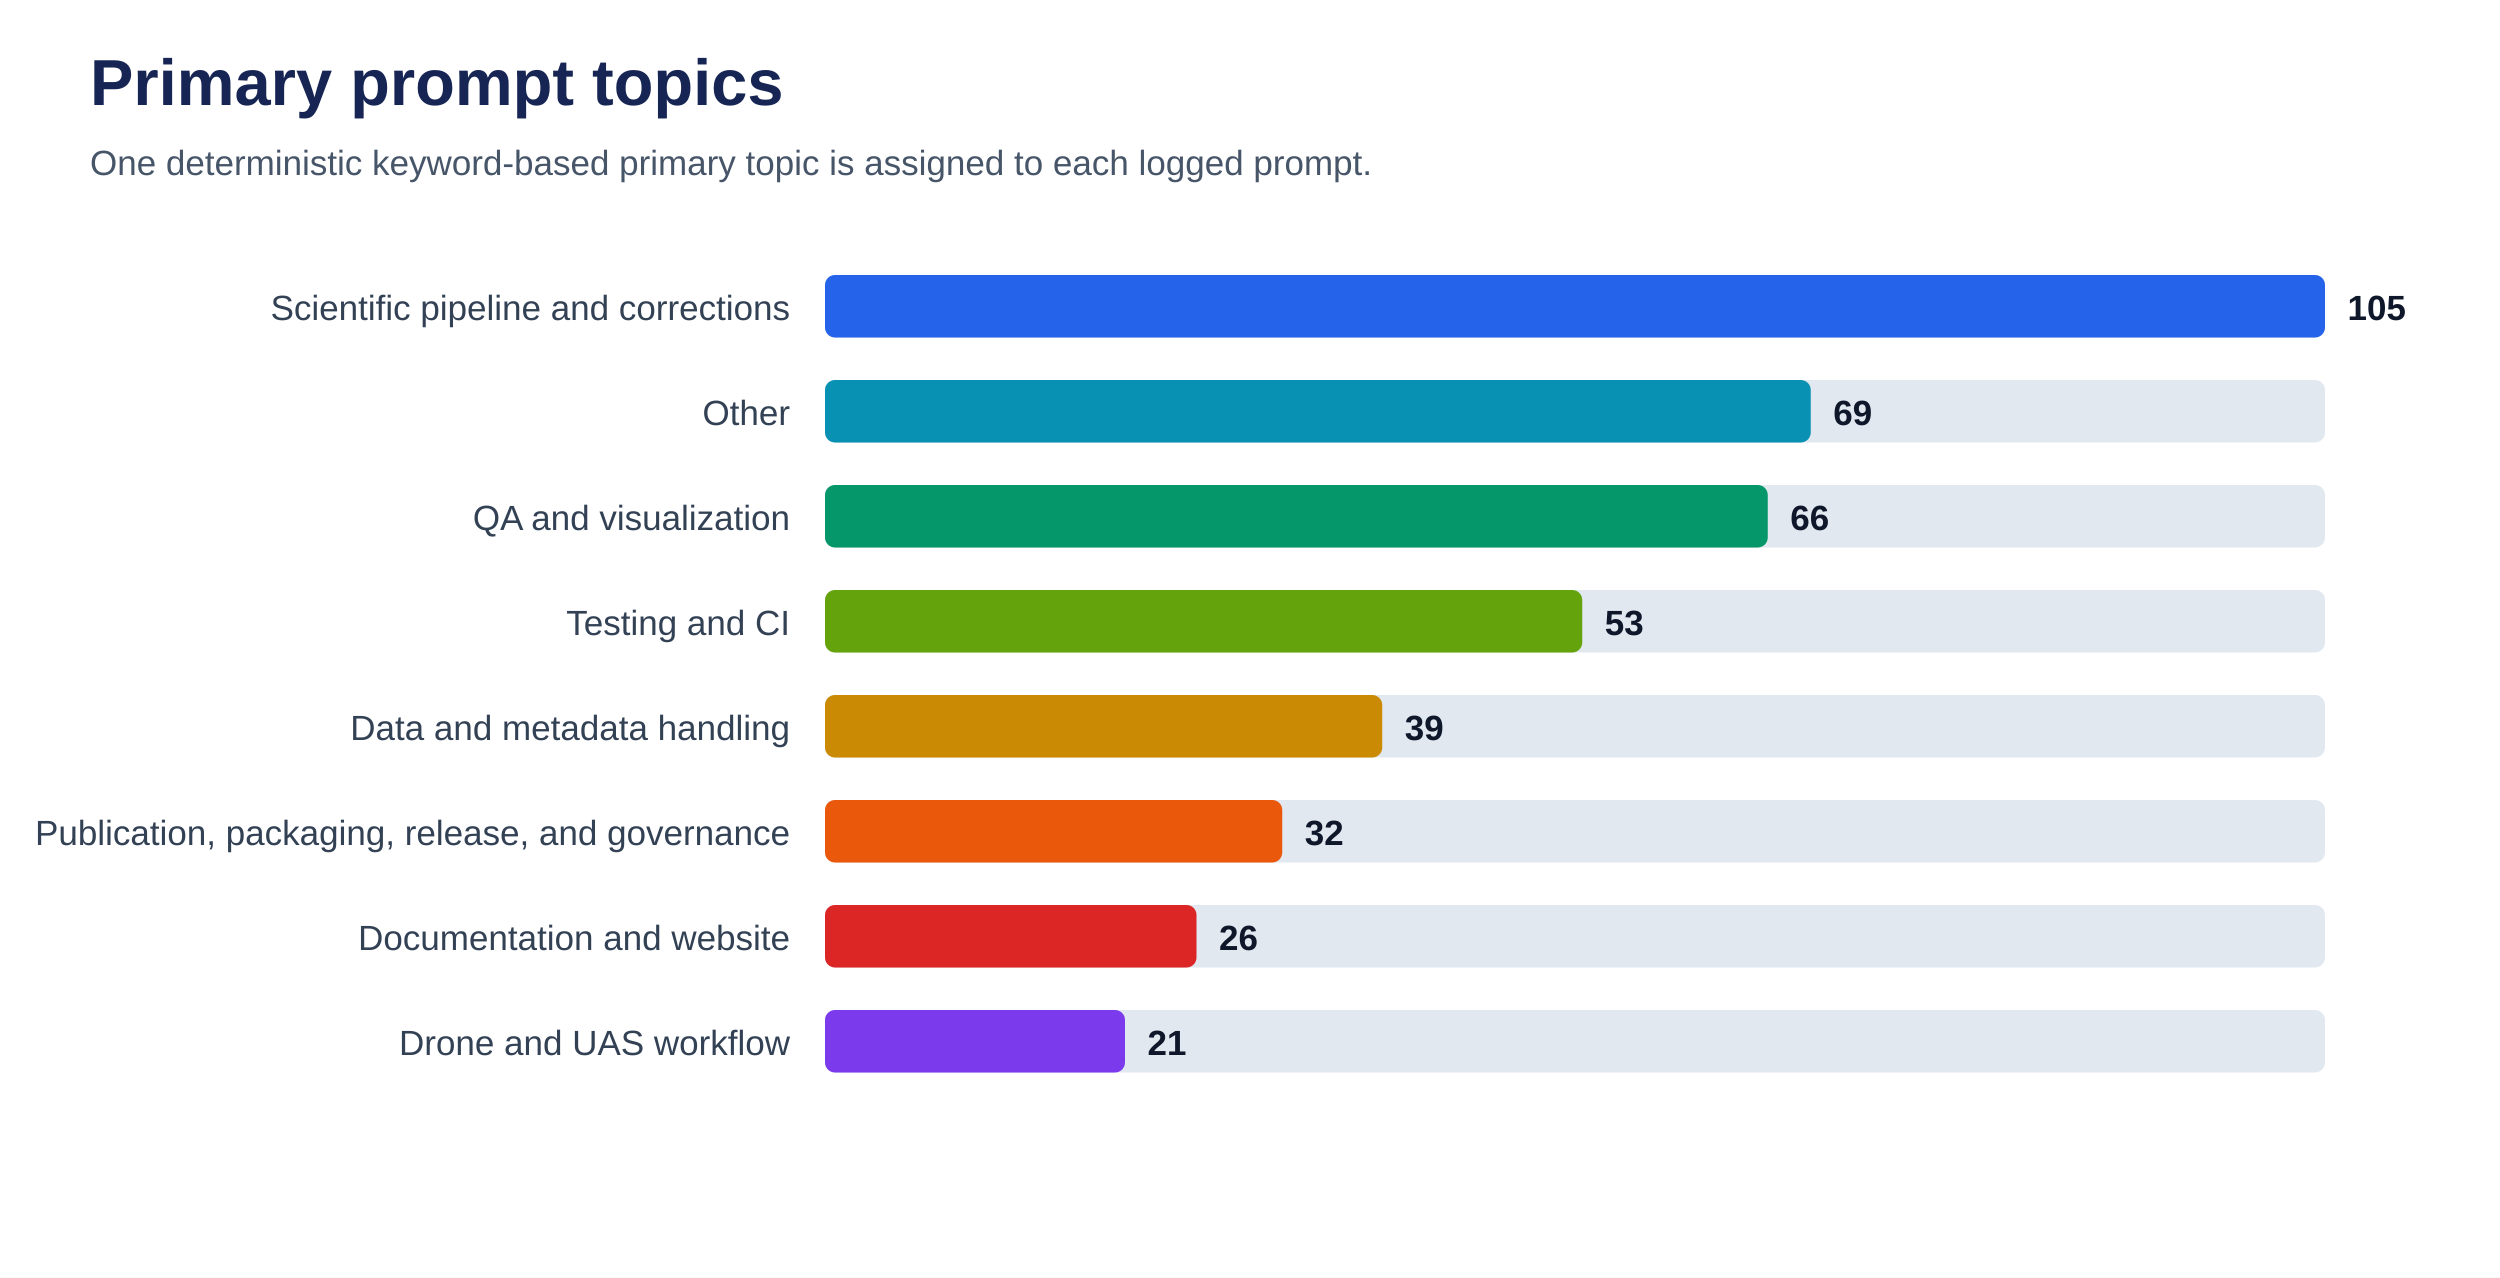
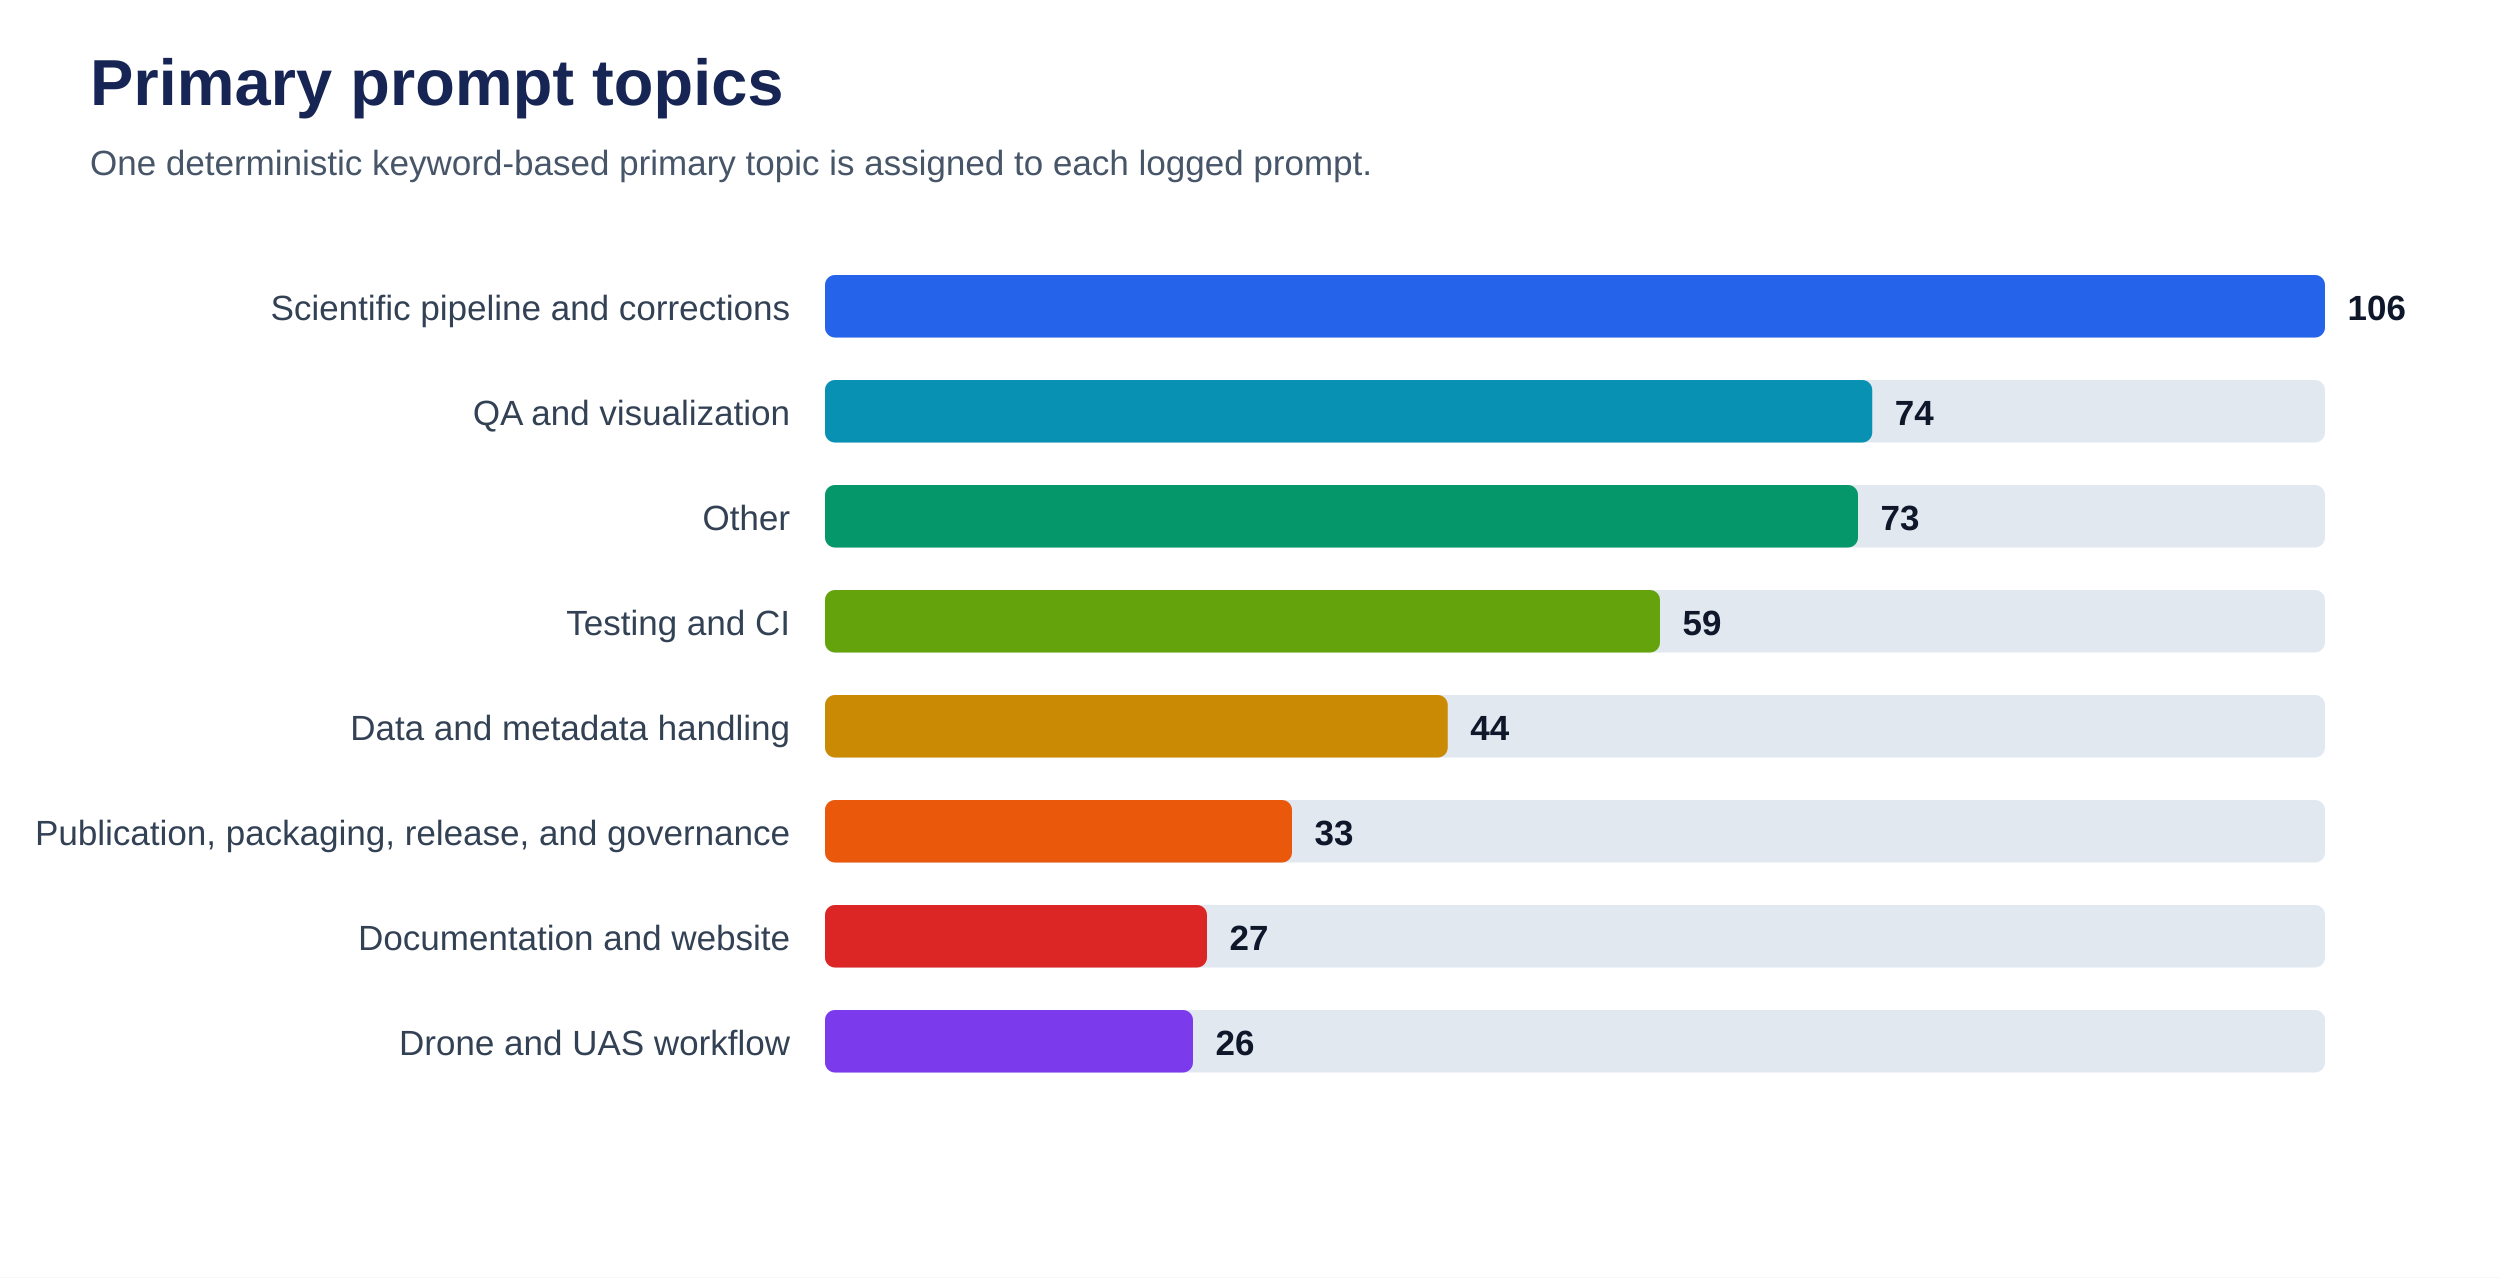
<svg xmlns="http://www.w3.org/2000/svg" viewBox="0 0 1000 511" role="img" aria-labelledby="title desc">
  <rect width="100%" height="100%" fill="#ffffff" />
  <text x="36" y="42" font-family="Arial, sans-serif" font-size="26" font-weight="700" fill="#172554">Primary prompt topics</text>
  <text x="36" y="70" font-family="Arial, sans-serif" font-size="14" fill="#475569">One deterministic keyword-based primary topic is assigned to each logged prompt.</text>
  <text x="316" y="128" text-anchor="end" font-family="Arial, sans-serif" font-size="14" fill="#334155">Scientific pipeline and corrections</text>
  <rect x="330" y="110" width="600" height="25" rx="4" fill="#e2e8f0" />
  <rect x="330" y="110" width="600.0" height="25" rx="4" fill="#2563eb" />
-   <text x="939.0" y="128" font-family="Arial, sans-serif" font-size="14" font-weight="700" fill="#0f172a">105</text>
-   <text x="316" y="170" text-anchor="end" font-family="Arial, sans-serif" font-size="14" fill="#334155">Other</text>
+   <text x="939.0" y="128" font-family="Arial, sans-serif" font-size="14" font-weight="700" fill="#0f172a">106</text>
+   <text x="316" y="170" text-anchor="end" font-family="Arial, sans-serif" font-size="14" fill="#334155">QA and visualization</text>
  <rect x="330" y="152" width="600" height="25" rx="4" fill="#e2e8f0" />
-   <rect x="330" y="152" width="394.3" height="25" rx="4" fill="#0891b2" />
-   <text x="733.3" y="170" font-family="Arial, sans-serif" font-size="14" font-weight="700" fill="#0f172a">69</text>
-   <text x="316" y="212" text-anchor="end" font-family="Arial, sans-serif" font-size="14" fill="#334155">QA and visualization</text>
+   <rect x="330" y="152" width="418.9" height="25" rx="4" fill="#0891b2" />
+   <text x="757.9" y="170" font-family="Arial, sans-serif" font-size="14" font-weight="700" fill="#0f172a">74</text>
+   <text x="316" y="212" text-anchor="end" font-family="Arial, sans-serif" font-size="14" fill="#334155">Other</text>
  <rect x="330" y="194" width="600" height="25" rx="4" fill="#e2e8f0" />
-   <rect x="330" y="194" width="377.1" height="25" rx="4" fill="#059669" />
-   <text x="716.1" y="212" font-family="Arial, sans-serif" font-size="14" font-weight="700" fill="#0f172a">66</text>
+   <rect x="330" y="194" width="413.2" height="25" rx="4" fill="#059669" />
+   <text x="752.2" y="212" font-family="Arial, sans-serif" font-size="14" font-weight="700" fill="#0f172a">73</text>
  <text x="316" y="254" text-anchor="end" font-family="Arial, sans-serif" font-size="14" fill="#334155">Testing and CI</text>
  <rect x="330" y="236" width="600" height="25" rx="4" fill="#e2e8f0" />
-   <rect x="330" y="236" width="302.9" height="25" rx="4" fill="#65a30d" />
-   <text x="641.9" y="254" font-family="Arial, sans-serif" font-size="14" font-weight="700" fill="#0f172a">53</text>
+   <rect x="330" y="236" width="334.0" height="25" rx="4" fill="#65a30d" />
+   <text x="673.0" y="254" font-family="Arial, sans-serif" font-size="14" font-weight="700" fill="#0f172a">59</text>
  <text x="316" y="296" text-anchor="end" font-family="Arial, sans-serif" font-size="14" fill="#334155">Data and metadata handling</text>
  <rect x="330" y="278" width="600" height="25" rx="4" fill="#e2e8f0" />
-   <rect x="330" y="278" width="222.9" height="25" rx="4" fill="#ca8a04" />
-   <text x="561.9" y="296" font-family="Arial, sans-serif" font-size="14" font-weight="700" fill="#0f172a">39</text>
+   <rect x="330" y="278" width="249.1" height="25" rx="4" fill="#ca8a04" />
+   <text x="588.1" y="296" font-family="Arial, sans-serif" font-size="14" font-weight="700" fill="#0f172a">44</text>
  <text x="316" y="338" text-anchor="end" font-family="Arial, sans-serif" font-size="14" fill="#334155">Publication, packaging, release, and governance</text>
  <rect x="330" y="320" width="600" height="25" rx="4" fill="#e2e8f0" />
-   <rect x="330" y="320" width="182.9" height="25" rx="4" fill="#ea580c" />
-   <text x="521.9" y="338" font-family="Arial, sans-serif" font-size="14" font-weight="700" fill="#0f172a">32</text>
+   <rect x="330" y="320" width="186.8" height="25" rx="4" fill="#ea580c" />
+   <text x="525.8" y="338" font-family="Arial, sans-serif" font-size="14" font-weight="700" fill="#0f172a">33</text>
  <text x="316" y="380" text-anchor="end" font-family="Arial, sans-serif" font-size="14" fill="#334155">Documentation and website</text>
  <rect x="330" y="362" width="600" height="25" rx="4" fill="#e2e8f0" />
-   <rect x="330" y="362" width="148.6" height="25" rx="4" fill="#dc2626" />
-   <text x="487.6" y="380" font-family="Arial, sans-serif" font-size="14" font-weight="700" fill="#0f172a">26</text>
+   <rect x="330" y="362" width="152.8" height="25" rx="4" fill="#dc2626" />
+   <text x="491.8" y="380" font-family="Arial, sans-serif" font-size="14" font-weight="700" fill="#0f172a">27</text>
  <text x="316" y="422" text-anchor="end" font-family="Arial, sans-serif" font-size="14" fill="#334155">Drone and UAS workflow</text>
  <rect x="330" y="404" width="600" height="25" rx="4" fill="#e2e8f0" />
-   <rect x="330" y="404" width="120.0" height="25" rx="4" fill="#7c3aed" />
-   <text x="459.0" y="422" font-family="Arial, sans-serif" font-size="14" font-weight="700" fill="#0f172a">21</text>
+   <rect x="330" y="404" width="147.2" height="25" rx="4" fill="#7c3aed" />
+   <text x="486.2" y="422" font-family="Arial, sans-serif" font-size="14" font-weight="700" fill="#0f172a">26</text>
</svg>
